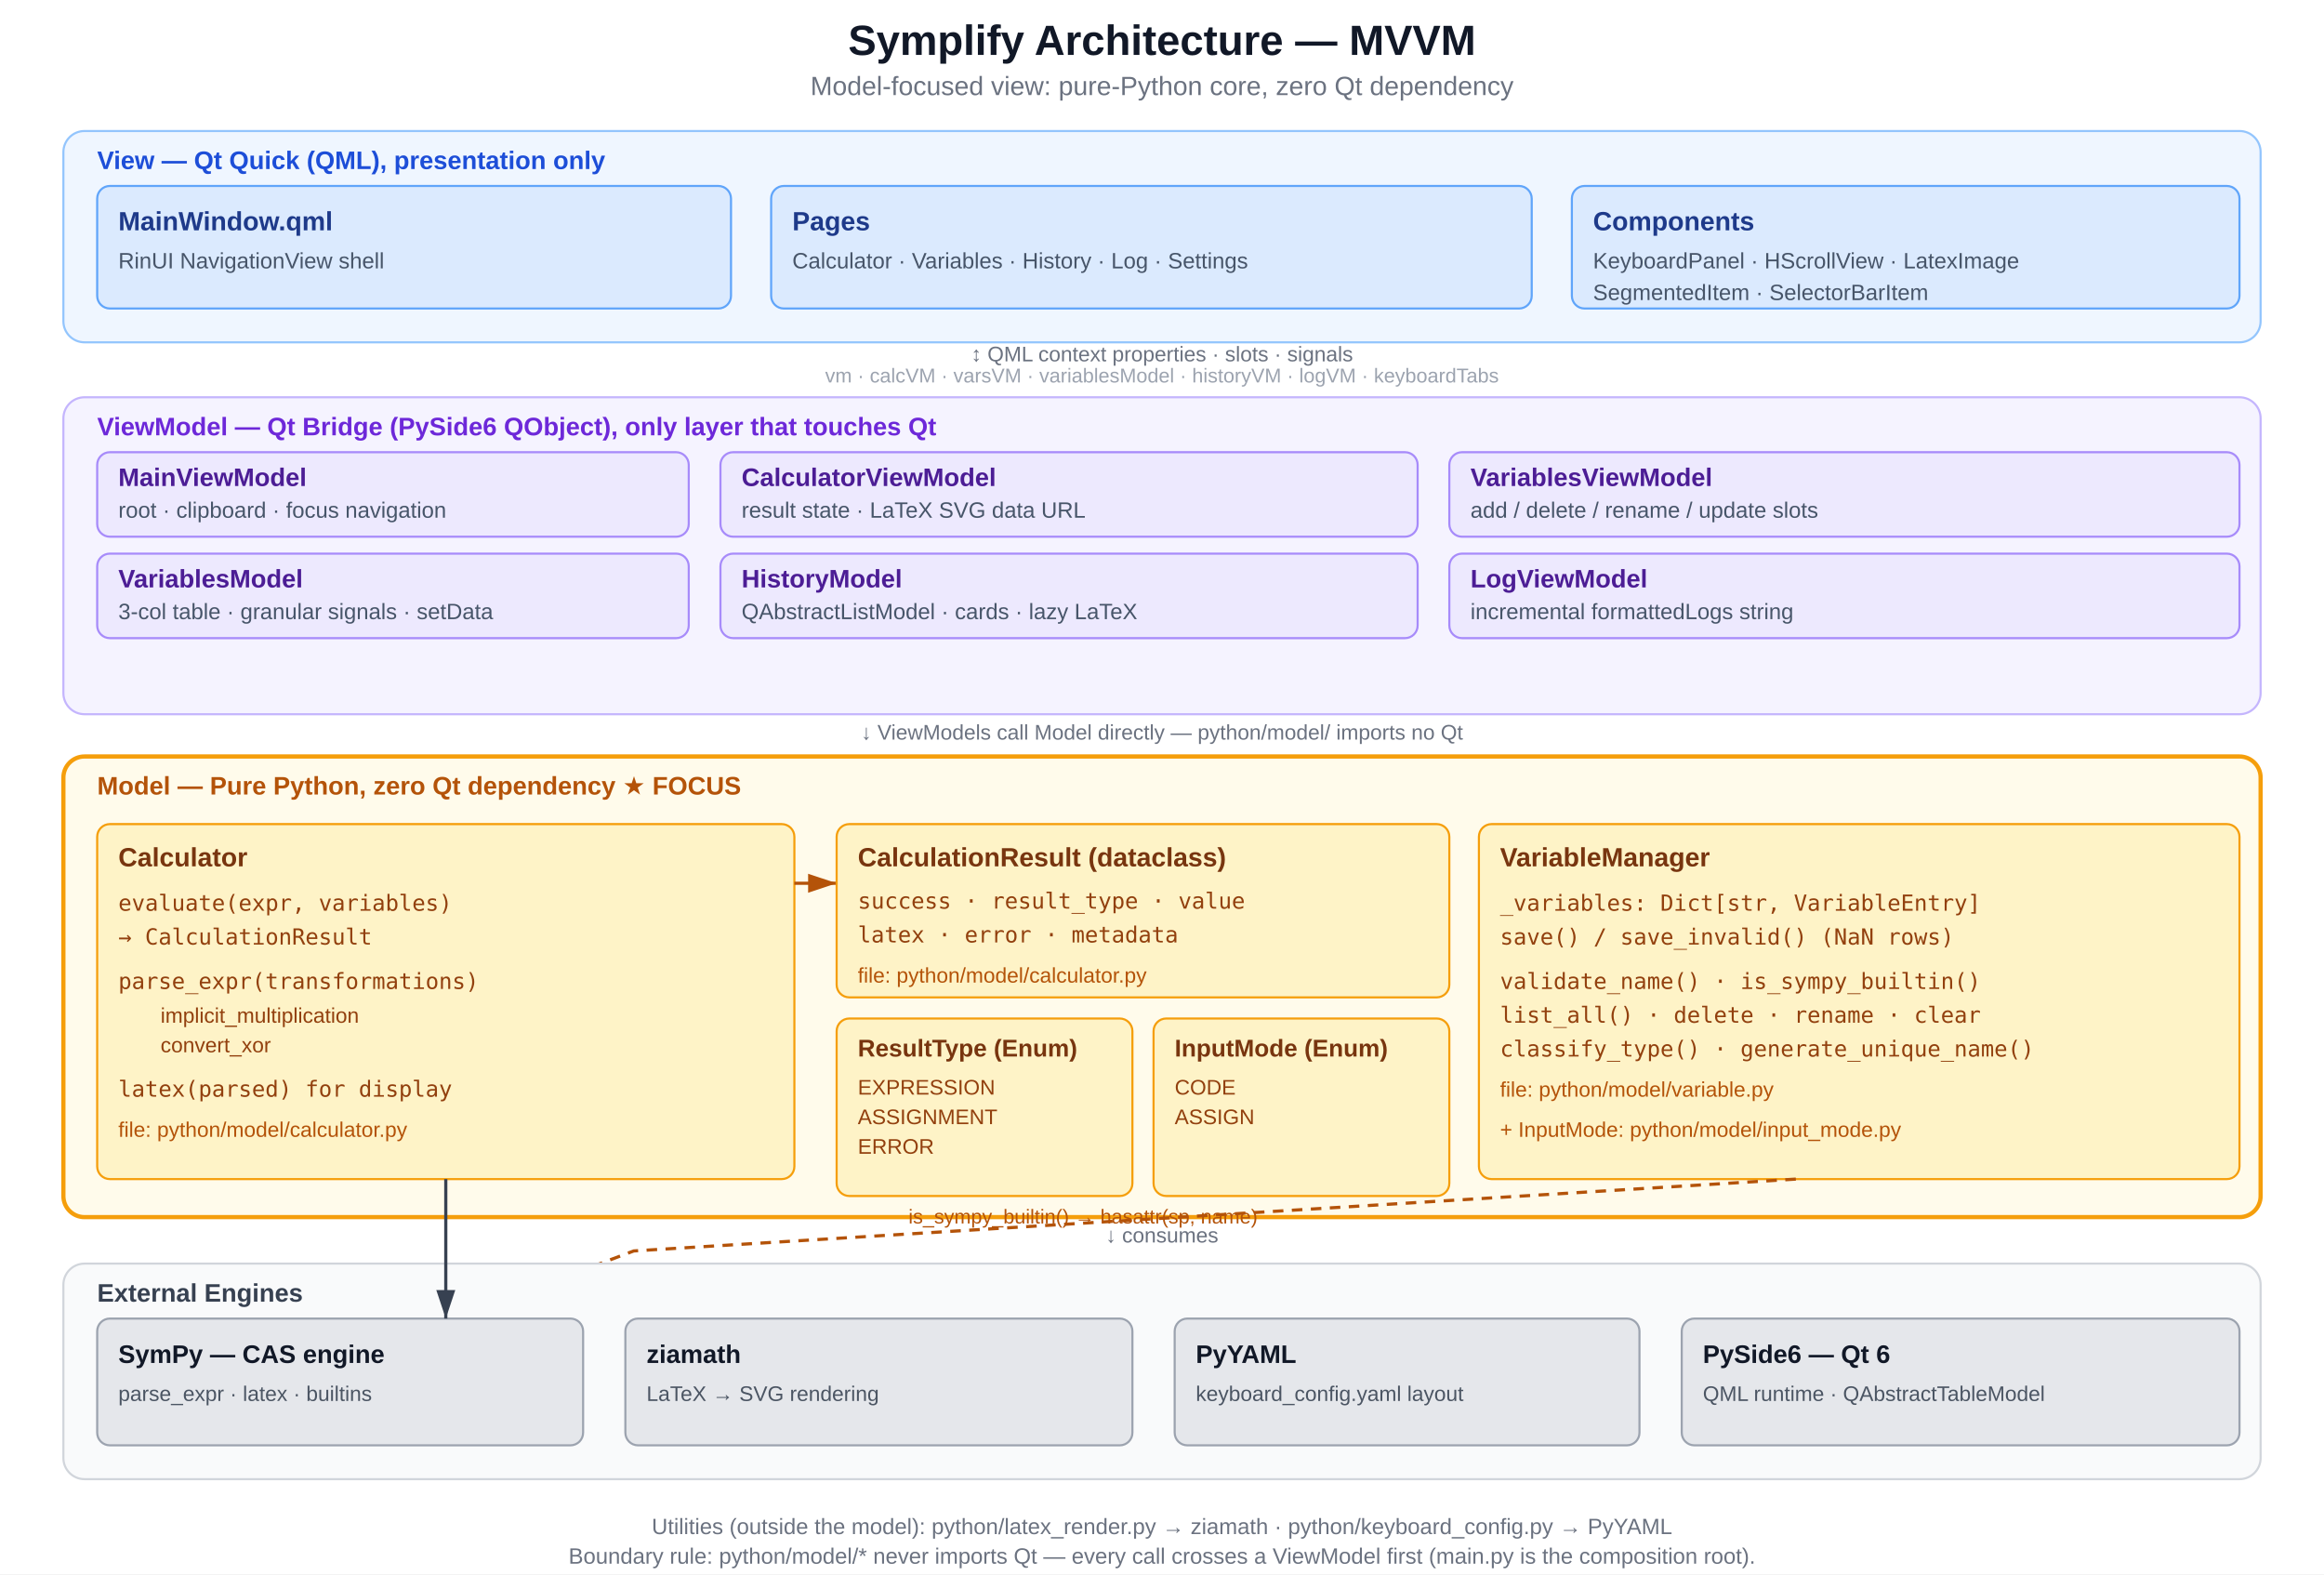
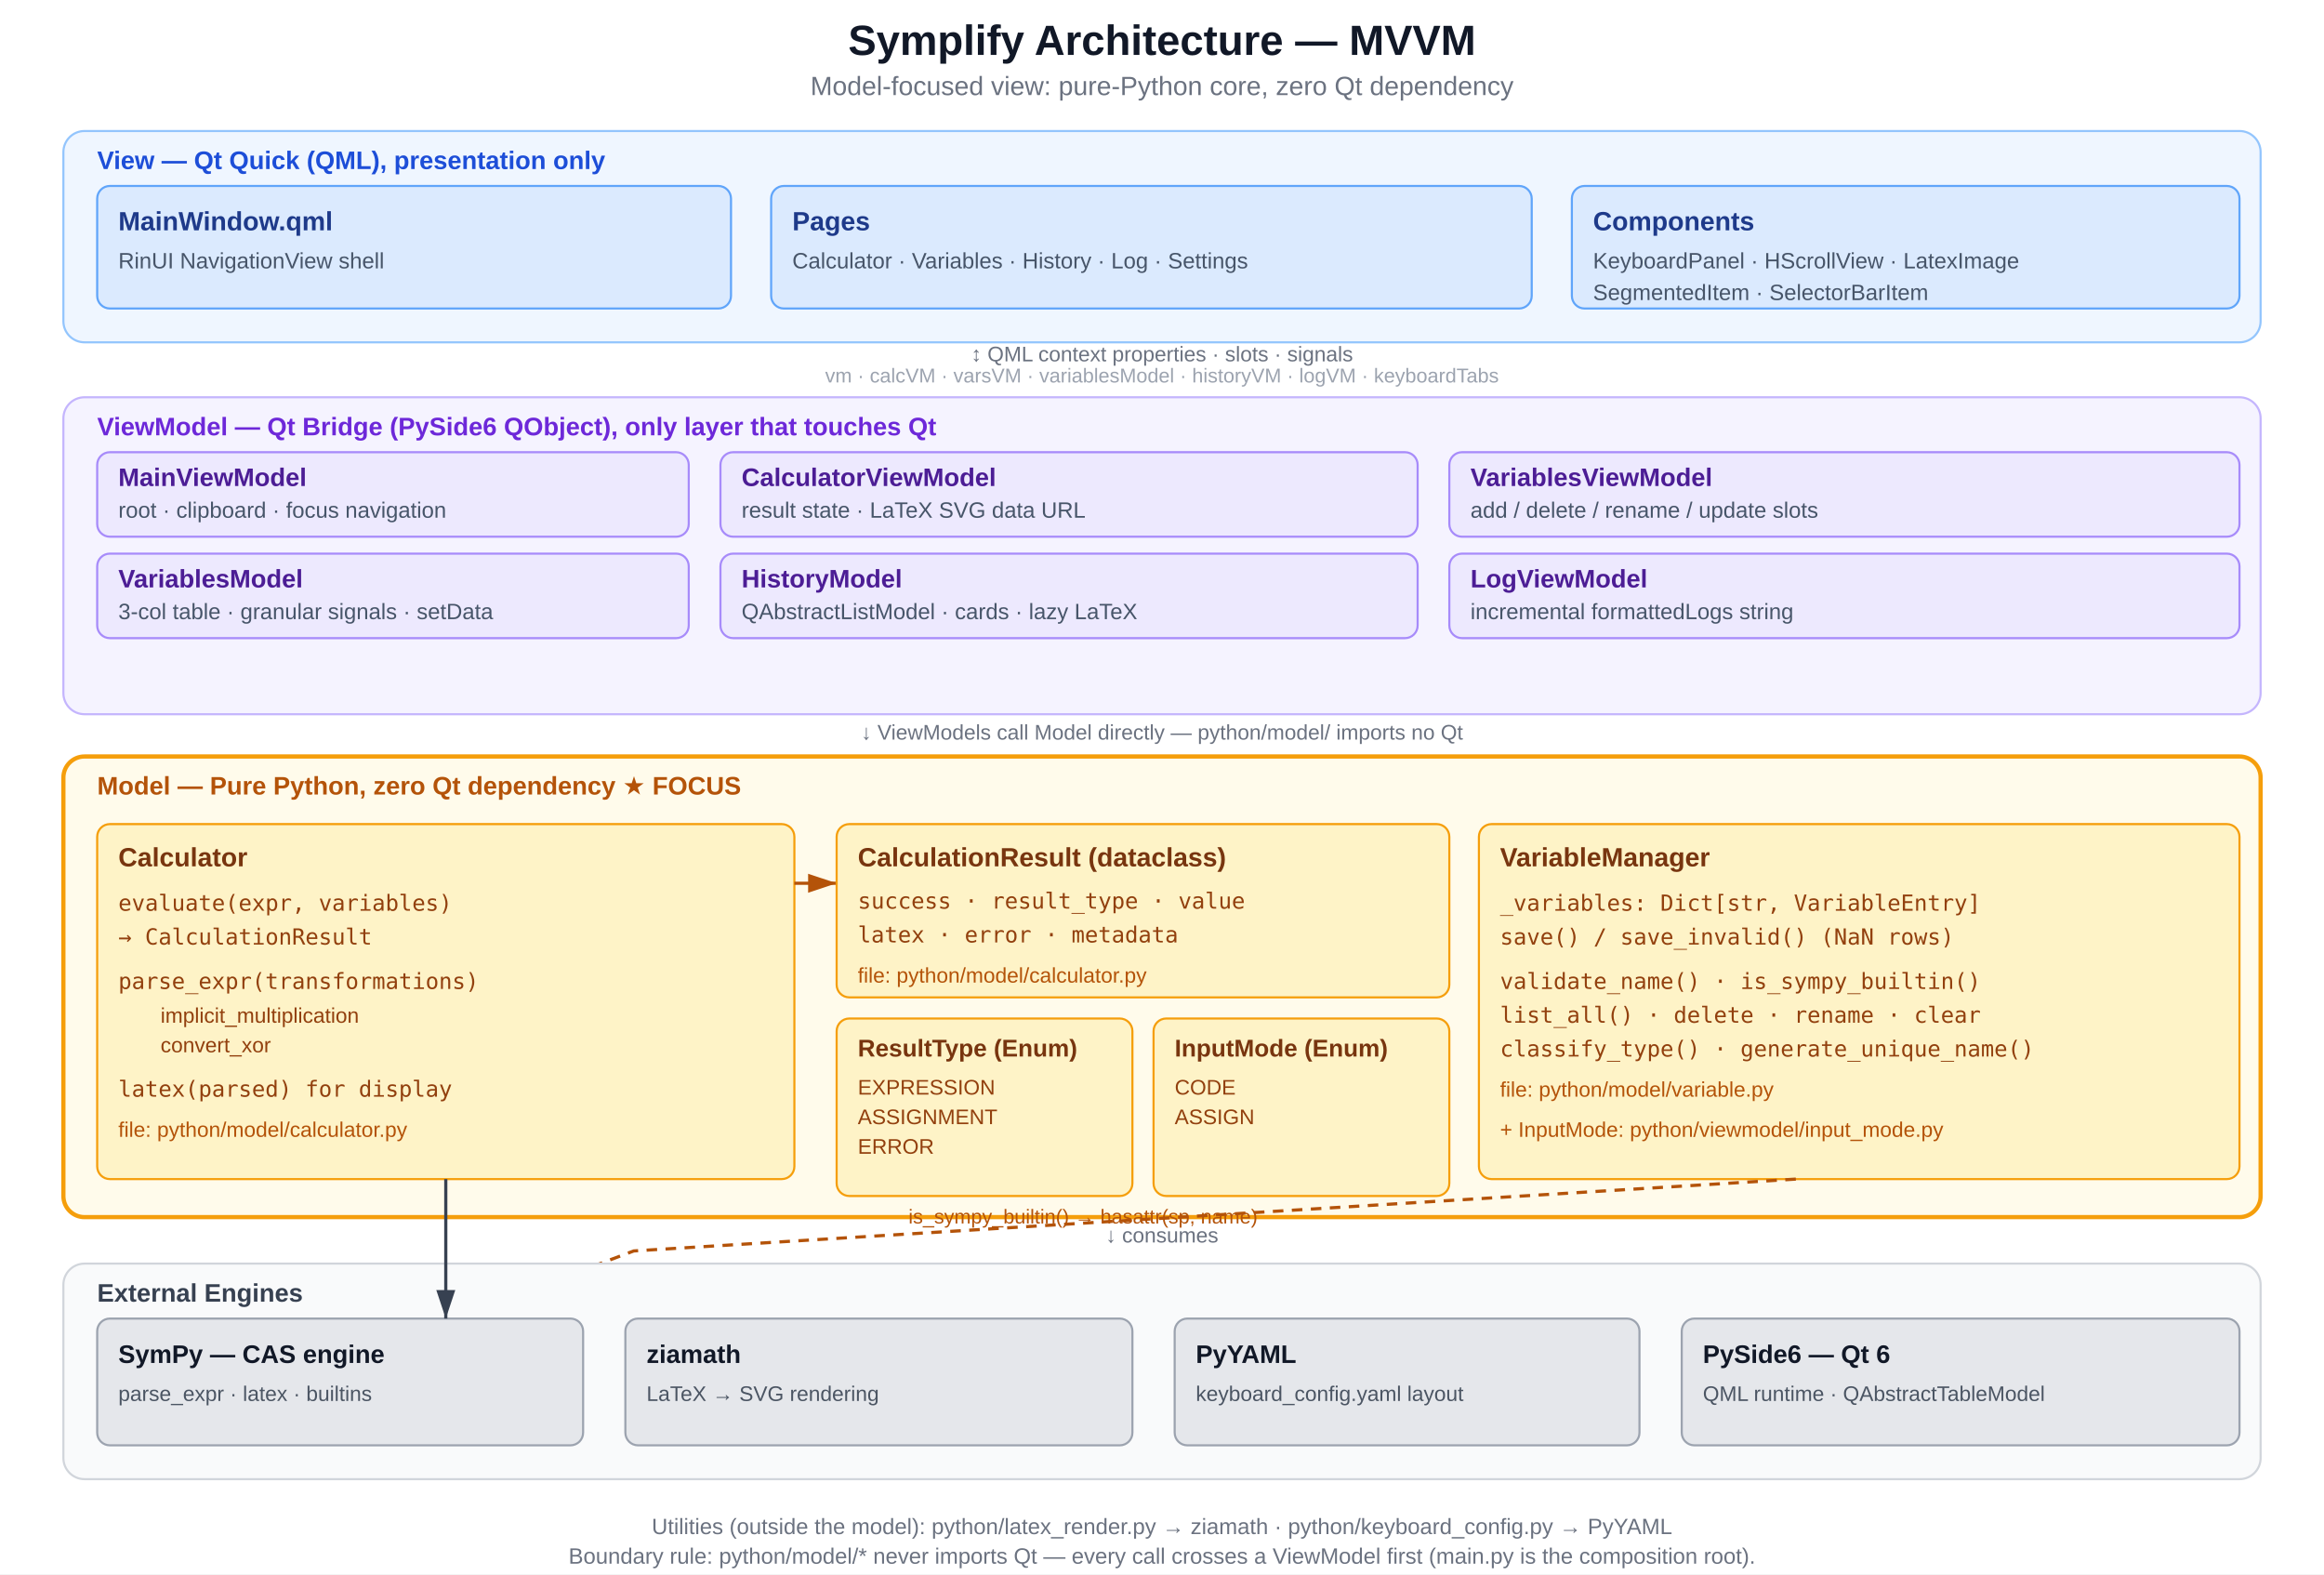
<svg xmlns="http://www.w3.org/2000/svg" width="1100" height="745" viewBox="0 0 1100 745" font-family="'Segoe UI', 'Microsoft YaHei', Arial, sans-serif">
  <defs>
    <marker id="arrow" markerWidth="10" markerHeight="10" refX="9" refY="3" orient="auto">
      <path d="M0,0 L9,3 L0,6 z" fill="#374151" />
    </marker>
    <marker id="arrowModel" markerWidth="10" markerHeight="10" refX="9" refY="3" orient="auto">
      <path d="M0,0 L9,3 L0,6 z" fill="#b45309" />
    </marker>
  </defs>
  <rect x="0" y="0" width="1100" height="745" fill="#ffffff" />
  <text x="550" y="26" text-anchor="middle" font-size="20" font-weight="bold" fill="#111827">Symplify Architecture — MVVM</text>
  <text x="550" y="45" text-anchor="middle" font-size="12.5" fill="#6b7280">Model-focused view: pure-Python core, zero Qt dependency</text>
  <rect x="30" y="62" width="1040" height="100" rx="10" fill="#eff6ff" stroke="#93c5fd" />
  <text x="46" y="80" font-size="12" font-weight="bold" fill="#1d4ed8">View — Qt Quick (QML), presentation only</text>
  <rect x="46" y="88" width="300" height="58" rx="6" fill="#dbeafe" stroke="#60a5fa" />
  <text x="56" y="109" font-size="12.5" font-weight="bold" fill="#1e3a8a">MainWindow.qml</text>
  <text x="56" y="127" font-size="10.5" fill="#475569">RinUI NavigationView shell</text>
  <rect x="365" y="88" width="360" height="58" rx="6" fill="#dbeafe" stroke="#60a5fa" />
  <text x="375" y="109" font-size="12.5" font-weight="bold" fill="#1e3a8a">Pages</text>
  <text x="375" y="127" font-size="10.5" fill="#475569">Calculator · Variables · History · Log · Settings</text>
  <rect x="744" y="88" width="316" height="58" rx="6" fill="#dbeafe" stroke="#60a5fa" />
  <text x="754" y="109" font-size="12.5" font-weight="bold" fill="#1e3a8a">Components</text>
  <text x="754" y="127" font-size="10.5" fill="#475569">KeyboardPanel · HScrollView · LatexImage</text>
  <text x="754" y="142" font-size="10.5" fill="#475569">SegmentedItem · SelectorBarItem</text>
  <text x="550" y="171" text-anchor="middle" font-size="10" fill="#6b7280">↕ QML context properties · slots · signals</text>
  <text x="550" y="181" text-anchor="middle" font-size="9.5" fill="#9ca3af">vm · calcVM · varsVM · variablesModel · historyVM · logVM · keyboardTabs</text>
  <rect x="30" y="188" width="1040" height="150" rx="10" fill="#f5f3ff" stroke="#c4b5fd" />
  <text x="46" y="206" font-size="12" font-weight="bold" fill="#6d28d9">ViewModel — Qt Bridge (PySide6 QObject), only layer that touches Qt</text>
  <rect x="46" y="214" width="280" height="40" rx="6" fill="#ede9fe" stroke="#a78bfa" />
  <text x="56" y="230" font-size="12" font-weight="bold" fill="#4c1d95">MainViewModel</text>
  <text x="56" y="245" font-size="10.5" fill="#475569">root · clipboard · focus navigation</text>
  <rect x="341" y="214" width="330" height="40" rx="6" fill="#ede9fe" stroke="#a78bfa" />
  <text x="351" y="230" font-size="12" font-weight="bold" fill="#4c1d95">CalculatorViewModel</text>
  <text x="351" y="245" font-size="10.5" fill="#475569">result state · LaTeX SVG data URL</text>
  <rect x="686" y="214" width="374" height="40" rx="6" fill="#ede9fe" stroke="#a78bfa" />
  <text x="696" y="230" font-size="12" font-weight="bold" fill="#4c1d95">VariablesViewModel</text>
  <text x="696" y="245" font-size="10.5" fill="#475569">add / delete / rename / update slots</text>
  <rect x="46" y="262" width="280" height="40" rx="6" fill="#ede9fe" stroke="#a78bfa" />
  <text x="56" y="278" font-size="12" font-weight="bold" fill="#4c1d95">VariablesModel</text>
  <text x="56" y="293" font-size="10.5" fill="#475569">3-col table · granular signals · setData</text>
  <rect x="341" y="262" width="330" height="40" rx="6" fill="#ede9fe" stroke="#a78bfa" />
  <text x="351" y="278" font-size="12" font-weight="bold" fill="#4c1d95">HistoryModel</text>
  <text x="351" y="293" font-size="10.5" fill="#475569">QAbstractListModel · cards · lazy LaTeX</text>
  <rect x="686" y="262" width="374" height="40" rx="6" fill="#ede9fe" stroke="#a78bfa" />
  <text x="696" y="278" font-size="12" font-weight="bold" fill="#4c1d95">LogViewModel</text>
  <text x="696" y="293" font-size="10.5" fill="#475569">incremental formattedLogs string</text>
  <text x="550" y="350" text-anchor="middle" font-size="10" fill="#6b7280">↓ ViewModels call Model directly — python/model/ imports no Qt</text>
  <rect x="30" y="358" width="1040" height="218" rx="10" fill="#fffbeb" stroke="#f59e0b" stroke-width="2" />
  <text x="46" y="376" font-size="12" font-weight="bold" fill="#b45309">Model — Pure Python, zero Qt dependency ★ FOCUS</text>
  <rect x="46" y="390" width="330" height="168" rx="6" fill="#fef3c7" stroke="#f59e0b" />
  <text x="56" y="410" font-size="12.5" font-weight="bold" fill="#78350f">Calculator</text>
  <text x="56" y="431" font-size="10.5" font-family="Consolas, monospace" fill="#92400e">evaluate(expr, variables)</text>
  <text x="56" y="447" font-size="10.5" font-family="Consolas, monospace" fill="#92400e">   → CalculationResult</text>
  <text x="56" y="468" font-size="10.5" font-family="Consolas, monospace" fill="#92400e">parse_expr(transformations)</text>
  <text x="76" y="484" font-size="10" fill="#92400e">implicit_multiplication</text>
  <text x="76" y="498" font-size="10" fill="#92400e">convert_xor</text>
  <text x="56" y="519" font-size="10.5" font-family="Consolas, monospace" fill="#92400e">latex(parsed) for display</text>
  <text x="56" y="538" font-size="10" fill="#b45309">file: python/model/calculator.py</text>
  <line x1="376" y1="418" x2="396" y2="418" stroke="#b45309" stroke-width="1.5" marker-end="url(#arrowModel)" />
  <rect x="396" y="390" width="290" height="82" rx="6" fill="#fef3c7" stroke="#f59e0b" />
  <text x="406" y="410" font-size="12.5" font-weight="bold" fill="#78350f">CalculationResult (dataclass)</text>
  <text x="406" y="430" font-size="10.5" font-family="Consolas, monospace" fill="#92400e">success · result_type · value</text>
  <text x="406" y="446" font-size="10.5" font-family="Consolas, monospace" fill="#92400e">latex · error · metadata</text>
  <text x="406" y="465" font-size="10" fill="#b45309">file: python/model/calculator.py</text>
  <rect x="396" y="482" width="140" height="84" rx="6" fill="#fef3c7" stroke="#f59e0b" />
  <text x="406" y="500" font-size="11.5" font-weight="bold" fill="#78350f">ResultType (Enum)</text>
  <text x="406" y="518" font-size="10" fill="#92400e">EXPRESSION</text>
  <text x="406" y="532" font-size="10" fill="#92400e">ASSIGNMENT</text>
  <text x="406" y="546" font-size="10" fill="#92400e">ERROR</text>
  <rect x="546" y="482" width="140" height="84" rx="6" fill="#fef3c7" stroke="#f59e0b" />
  <text x="556" y="500" font-size="11.5" font-weight="bold" fill="#78350f">InputMode (Enum)</text>
  <text x="556" y="518" font-size="10" fill="#92400e">CODE</text>
  <text x="556" y="532" font-size="10" fill="#92400e">ASSIGN</text>
  <rect x="700" y="390" width="360" height="168" rx="6" fill="#fef3c7" stroke="#f59e0b" />
  <text x="710" y="410" font-size="12.5" font-weight="bold" fill="#78350f">VariableManager</text>
  <text x="710" y="431" font-size="10.5" font-family="Consolas, monospace" fill="#92400e">_variables: Dict[str, VariableEntry]</text>
  <text x="710" y="447" font-size="10.5" font-family="Consolas, monospace" fill="#92400e">save() / save_invalid()  (NaN rows)</text>
  <text x="710" y="468" font-size="10.5" font-family="Consolas, monospace" fill="#92400e">validate_name() · is_sympy_builtin()</text>
  <text x="710" y="484" font-size="10.5" font-family="Consolas, monospace" fill="#92400e">list_all() · delete · rename · clear</text>
  <text x="710" y="500" font-size="10.5" font-family="Consolas, monospace" fill="#92400e">classify_type() · generate_unique_name()</text>
  <text x="710" y="519" font-size="10" fill="#b45309">file: python/model/variable.py</text>
-   <text x="710" y="538" font-size="10" fill="#b45309">+ InputMode: python/model/input_mode.py</text>
+   <text x="710" y="538" font-size="10" fill="#b45309">+ InputMode: python/viewmodel/input_mode.py</text>
  <path d="M 850 558 L 300 592 L 236 616" fill="none" stroke="#b45309" stroke-width="1.5" stroke-dasharray="5,4" marker-end="url(#arrowModel)" />
  <text x="430" y="579" font-size="9.5" fill="#b45309">is_sympy_builtin() → hasattr(sp, name)</text>
  <text x="550" y="588" text-anchor="middle" font-size="10" fill="#6b7280">↓ consumes</text>
  <rect x="30" y="598" width="1040" height="102" rx="10" fill="#f9fafb" stroke="#d1d5db" />
  <text x="46" y="616" font-size="12" font-weight="bold" fill="#374151">External Engines</text>
  <rect x="46" y="624" width="230" height="60" rx="6" fill="#e5e7eb" stroke="#9ca3af" />
  <text x="56" y="645" font-size="12" font-weight="bold" fill="#111827">SymPy — CAS engine</text>
  <text x="56" y="663" font-size="10" fill="#4b5563">parse_expr · latex · builtins</text>
  <rect x="296" y="624" width="240" height="60" rx="6" fill="#e5e7eb" stroke="#9ca3af" />
  <text x="306" y="645" font-size="12" font-weight="bold" fill="#111827">ziamath</text>
  <text x="306" y="663" font-size="10" fill="#4b5563">LaTeX → SVG rendering</text>
  <rect x="556" y="624" width="220" height="60" rx="6" fill="#e5e7eb" stroke="#9ca3af" />
  <text x="566" y="645" font-size="12" font-weight="bold" fill="#111827">PyYAML</text>
  <text x="566" y="663" font-size="10" fill="#4b5563">keyboard_config.yaml layout</text>
  <rect x="796" y="624" width="264" height="60" rx="6" fill="#e5e7eb" stroke="#9ca3af" />
  <text x="806" y="645" font-size="12" font-weight="bold" fill="#111827">PySide6 — Qt 6</text>
  <text x="806" y="663" font-size="10" fill="#4b5563">QML runtime · QAbstractTableModel</text>
  <line x1="211" y1="558" x2="211" y2="624" stroke="#374151" stroke-width="1.5" marker-end="url(#arrow)" />
  <text x="550" y="726" text-anchor="middle" font-size="10.5" fill="#6b7280">
    Utilities (outside the model): python/latex_render.py → ziamath  ·  python/keyboard_config.py → PyYAML
  </text>
  <text x="550" y="740" text-anchor="middle" font-size="10.5" fill="#6b7280">
    Boundary rule: python/model/* never imports Qt — every call crosses a ViewModel first (main.py is the composition root).
  </text>
</svg>
